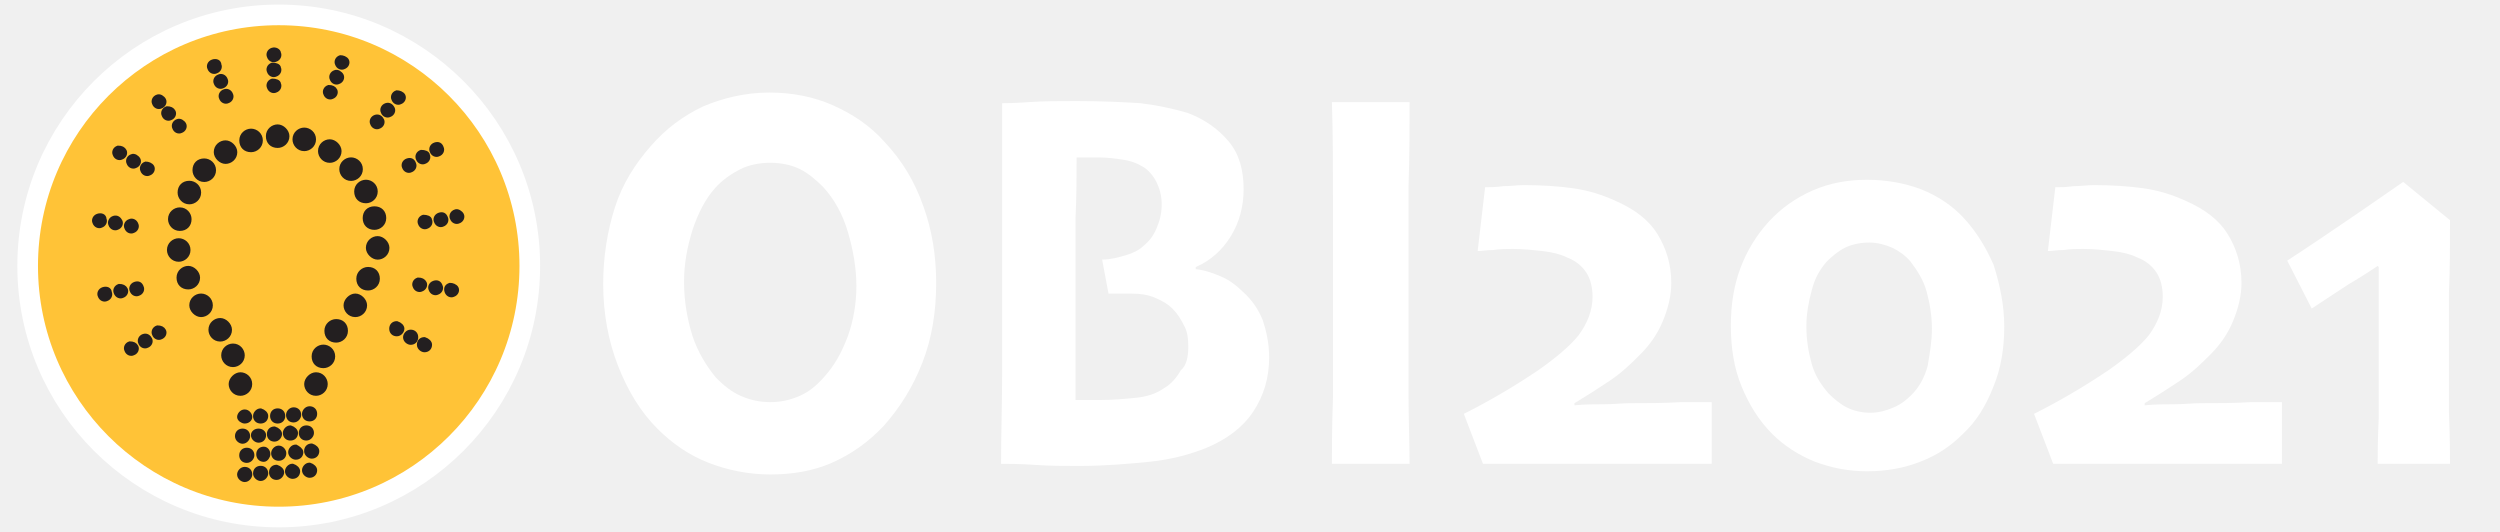
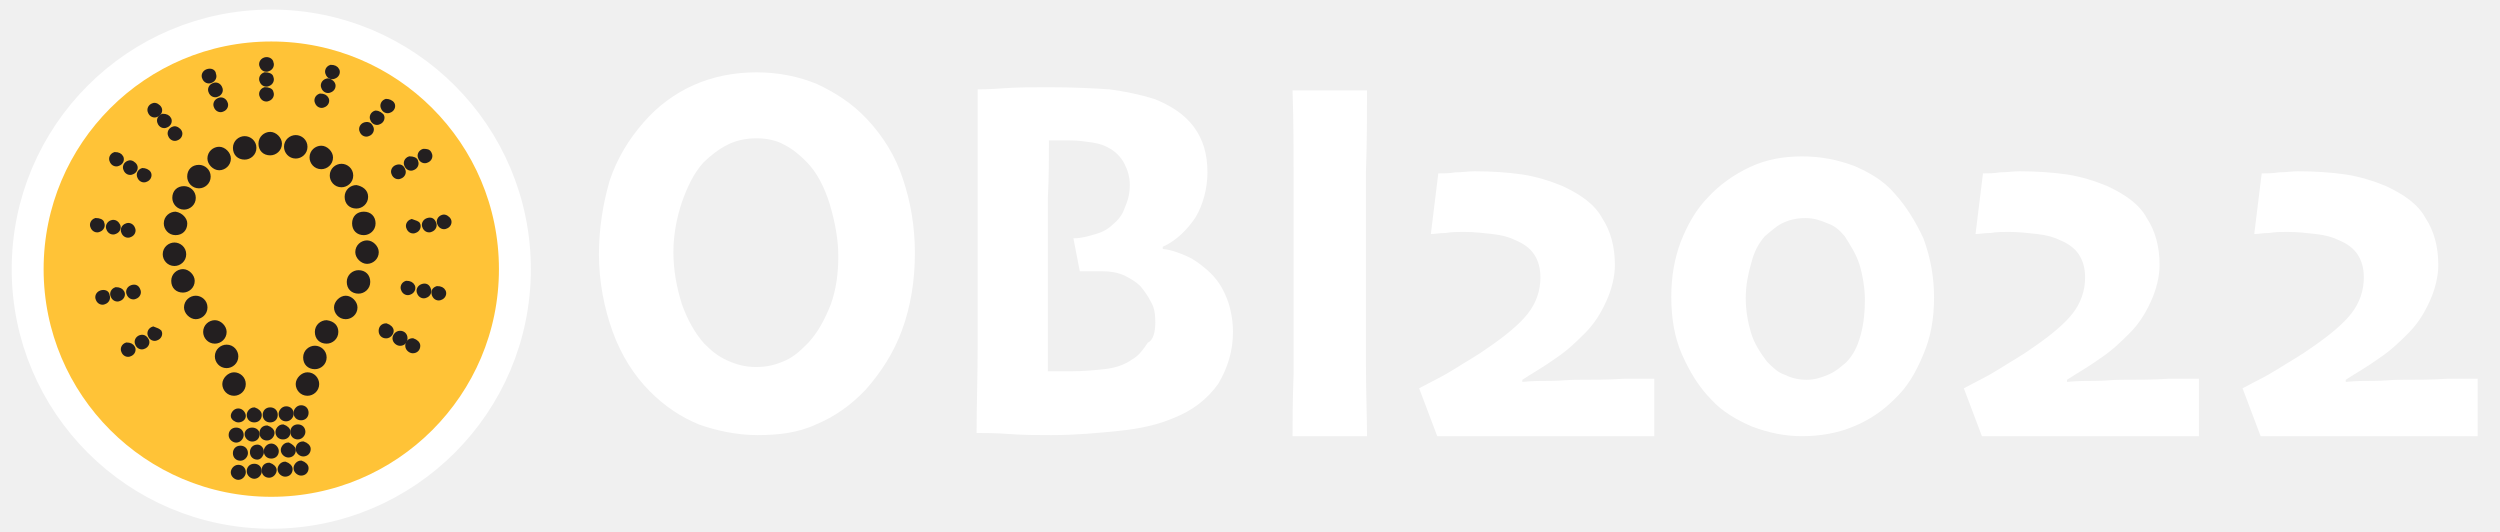
<svg xmlns="http://www.w3.org/2000/svg" version="1.1" id="Layer_1" x="0px" y="0px" viewBox="0 0 235 50" style="enable-background:new 0 0 235 50;" xml:space="preserve">
  <style type="text/css">
- 	.st0{fill-rule:evenodd;clip-rule:evenodd;fill:#FFC337;stroke:#FFFFFF;stroke-width:1.94;stroke-miterlimit:10;}
- 	.st1{fill-rule:evenodd;clip-rule:evenodd;fill:#231F20;stroke:#231F20;stroke-width:0.426;stroke-miterlimit:10;}
- 	.st2{fill-rule:evenodd;clip-rule:evenodd;fill:#231F20;stroke:#231F20;stroke-width:0.213;stroke-miterlimit:10;}
+ 	.st0{fill-rule:evenodd;clip-rule:evenodd;fill:#FFC337;stroke:#FFFFFF;stroke-width:3;stroke-miterlimit:10;}
+ 	.st1{fill-rule:evenodd;clip-rule:evenodd;fill:#231F20;stroke:#231F20;stroke-width:0.414;stroke-miterlimit:10;}
+ 	.st2{fill-rule:evenodd;clip-rule:evenodd;fill:#231F20;stroke:#231F20;stroke-width:0.207;stroke-miterlimit:10;}
	.st3{enable-background:new    ;}
	.st4{fill:#FFFFFF;}
</style>
-   <circle class="st0" cx="26.2" cy="25" r="23.6" />
+   <circle class="st0" cx="25.5" cy="25.3" r="22.9" />
  <g>
-     <path class="st1" d="M23.5,39.2c0,0.2-0.2,0.4-0.5,0.4c-0.2,0-0.5-0.2-0.5-0.4s0.2-0.5,0.5-0.5S23.5,39,23.5,39.2L23.5,39.2z" />
-     <path class="st1" d="M25,39.1c0,0.3-0.2,0.5-0.5,0.5S24,39.4,24,39.1c0-0.2,0.2-0.5,0.5-0.5C24.8,38.7,25,38.9,25,39.1L25,39.1z" />
-     <path class="st1" d="M26.6,39.1c0,0.3-0.2,0.5-0.5,0.5s-0.5-0.2-0.5-0.5s0.2-0.5,0.5-0.5S26.6,38.8,26.6,39.1L26.6,39.1z" />
-     <path class="st1" d="M28.1,39c0,0.2-0.2,0.5-0.5,0.5s-0.5-0.2-0.5-0.5c0-0.2,0.2-0.5,0.5-0.5S28.1,38.7,28.1,39L28.1,39z" />
-     <path class="st1" d="M29.6,38.9c0,0.3-0.2,0.5-0.5,0.5s-0.5-0.2-0.5-0.5c0-0.2,0.2-0.5,0.5-0.5S29.6,38.6,29.6,38.9L29.6,38.9z" />
-     <path class="st2" d="M30.7,36.1c0,0.6-0.5,1-1,1c-0.6,0-1-0.5-1-1s0.5-1,1-1C30.3,35.1,30.7,35.6,30.7,36.1L30.7,36.1z" />
-     <path class="st2" d="M31.4,33.5c0,0.6-0.5,1-1,1c-0.6,0-1-0.4-1-1s0.5-1,1-1S31.4,32.9,31.4,33.5L31.4,33.5z" />
-     <path class="st2" d="M32.6,31.1c0,0.6-0.5,1-1,1c-0.6,0-1-0.4-1-1s0.5-1,1-1C32.2,30.1,32.6,30.5,32.6,31.1L32.6,31.1z" />
-     <path class="st2" d="M34.4,28.7c0,0.6-0.5,1-1,1c-0.6,0-1-0.5-1-1s0.5-1,1-1S34.4,28.2,34.4,28.7L34.4,28.7z" />
-     <path class="st2" d="M35.6,26.2c0,0.6-0.5,1-1,1c-0.6,0-1-0.4-1-1s0.5-1,1-1C35.2,25.2,35.6,25.6,35.6,26.2L35.6,26.2z" />
-     <path class="st2" d="M36.5,23.3c0,0.6-0.5,1-1,1s-1-0.5-1-1c0-0.6,0.5-1,1-1S36.5,22.8,36.5,23.3L36.5,23.3z" />
-     <path class="st2" d="M36.2,20.5c0,0.6-0.5,1-1,1c-0.6,0-1-0.4-1-1s0.4-1,1-1S36.2,19.9,36.2,20.5L36.2,20.5z" />
-     <path class="st2" d="M35.4,18c0,0.6-0.5,1-1,1c-0.6,0-1-0.4-1-1s0.5-1,1-1S35.4,17.4,35.4,18L35.4,18z" />
-     <path class="st2" d="M34,15.9c0,0.6-0.5,1-1,1c-0.6,0-1-0.5-1-1c0-0.6,0.5-1,1-1S34,15.3,34,15.9L34,15.9z" />
-     <path class="st2" d="M32,14.2c0,0.6-0.5,1-1,1c-0.6,0-1-0.5-1-1c0-0.6,0.5-1,1-1S32,13.7,32,14.2L32,14.2z" />
-     <path class="st2" d="M29.6,13.1c0,0.6-0.5,1-1,1c-0.6,0-1-0.5-1-1c0-0.6,0.5-1,1-1S29.6,12.5,29.6,13.1L29.6,13.1z" />
-     <path class="st2" d="M27.1,12.8c0,0.6-0.5,1-1,1c-0.6,0-1-0.4-1-1s0.5-1,1-1S27.1,12.3,27.1,12.8L27.1,12.8z" />
-     <path class="st2" d="M24.6,13.2c0,0.6-0.5,1-1,1c-0.6,0-1-0.4-1-1s0.5-1,1-1S24.6,12.6,24.6,13.2L24.6,13.2z" />
-     <path class="st2" d="M22.2,14.3c0,0.6-0.5,1-1,1s-1-0.5-1-1c0-0.6,0.5-1,1-1S22.2,13.8,22.2,14.3L22.2,14.3z" />
-     <path class="st2" d="M20.2,16c0,0.6-0.5,1-1,1c-0.6,0-1-0.5-1-1c0-0.6,0.4-1,1-1C19.7,15,20.2,15.4,20.2,16L20.2,16z" />
-     <path class="st2" d="M18.8,18.1c0,0.6-0.5,1-1,1c-0.6,0-1-0.5-1-1c0-0.6,0.4-1,1-1C18.3,17.1,18.8,17.5,18.8,18.1L18.8,18.1z" />
-     <path class="st2" d="M17.9,20.6c0,0.6-0.4,1-1,1s-1-0.5-1-1c0-0.6,0.5-1,1-1C17.5,19.6,17.9,20.1,17.9,20.6L17.9,20.6z" />
-     <path class="st2" d="M17.8,23.5c0,0.6-0.5,1-1,1c-0.6,0-1-0.5-1-1c0-0.6,0.5-1,1-1S17.8,22.9,17.8,23.5L17.8,23.5z" />
-     <path class="st2" d="M18.7,26.1c0,0.6-0.5,1-1,1c-0.6,0-1-0.4-1-1s0.5-1,1-1S18.7,25.6,18.7,26.1L18.7,26.1z" />
-     <path class="st2" d="M19.9,28.7c0,0.6-0.5,1-1,1s-1-0.5-1-1c0-0.6,0.5-1,1-1S19.9,28.1,19.9,28.7L19.9,28.7z" />
-     <path class="st2" d="M21.7,31c0,0.6-0.5,1-1,1c-0.6,0-1-0.5-1-1c0-0.6,0.5-1,1-1S21.7,30.5,21.7,31L21.7,31z" />
-     <path class="st2" d="M22.9,33.4c0,0.6-0.5,1-1,1c-0.6,0-1-0.5-1-1c0-0.6,0.5-1,1-1C22.5,32.4,22.9,32.9,22.9,33.4L22.9,33.4z" />
-     <path class="st2" d="M23.6,36.1c0,0.6-0.5,1-1,1c-0.6,0-1-0.5-1-1s0.5-1,1-1S23.6,35.5,23.6,36.1L23.6,36.1z" />
+     <path class="st1" d="M22.9,39.1c0,0.2-0.2,0.4-0.5,0.4c-0.2,0-0.5-0.2-0.5-0.4s0.2-0.5,0.5-0.5S22.9,38.9,22.9,39.1L22.9,39.1z" />
+     <path class="st1" d="M24.4,39c0,0.3-0.2,0.5-0.5,0.5s-0.5-0.2-0.5-0.5c0-0.2,0.2-0.5,0.5-0.5C24.2,38.6,24.4,38.8,24.4,39L24.4,39z   " />
+     <path class="st1" d="M25.9,39c0,0.3-0.2,0.5-0.5,0.5s-0.5-0.2-0.5-0.5c0-0.3,0.2-0.5,0.5-0.5S25.9,38.7,25.9,39L25.9,39z" />
+     <path class="st1" d="M27.4,38.9c0,0.2-0.2,0.5-0.5,0.5c-0.3,0-0.5-0.2-0.5-0.5c0-0.2,0.2-0.5,0.5-0.5   C27.2,38.4,27.4,38.6,27.4,38.9L27.4,38.9z" />
+     <path class="st1" d="M28.8,38.8c0,0.3-0.2,0.5-0.5,0.5s-0.5-0.2-0.5-0.5c0-0.2,0.2-0.5,0.5-0.5S28.8,38.5,28.8,38.8L28.8,38.8z" />
+     <path class="st2" d="M29.9,36.1c0,0.6-0.5,1-1,1c-0.6,0-1-0.5-1-1s0.5-1,1-1C29.5,35.1,29.9,35.6,29.9,36.1L29.9,36.1z" />
+     <path class="st2" d="M30.6,33.6c0,0.6-0.5,1-1,1c-0.6,0-1-0.4-1-1s0.5-1,1-1S30.6,33,30.6,33.6L30.6,33.6z" />
+     <path class="st2" d="M31.7,31.2c0,0.6-0.5,1-1,1c-0.6,0-1-0.4-1-1s0.5-1,1-1C31.4,30.3,31.7,30.7,31.7,31.2L31.7,31.2z" />
+     <path class="st2" d="M33.5,28.9c0,0.6-0.5,1-1,1c-0.6,0-1-0.5-1-1s0.5-1,1-1S33.5,28.4,33.5,28.9L33.5,28.9z" />
+     <path class="st2" d="M34.7,26.5c0,0.6-0.5,1-1,1c-0.6,0-1-0.4-1-1c0-0.6,0.5-1,1-1C34.3,25.5,34.7,25.9,34.7,26.5L34.7,26.5z" />
+     <path class="st2" d="M35.5,23.7c0,0.6-0.5,1-1,1c-0.5,0-1-0.5-1-1c0-0.6,0.5-1,1-1C35,22.7,35.5,23.2,35.5,23.7L35.5,23.7z" />
+     <path class="st2" d="M35.2,21c0,0.6-0.5,1-1,1c-0.6,0-1-0.4-1-1s0.4-1,1-1S35.2,20.4,35.2,21L35.2,21z" />
+     <path class="st2" d="M34.5,18.5c0,0.6-0.5,1-1,1c-0.6,0-1-0.4-1-1s0.5-1,1-1C34,17.6,34.5,17.9,34.5,18.5L34.5,18.5z" />
+     <path class="st2" d="M33.1,16.5c0,0.6-0.5,1-1,1c-0.6,0-1-0.5-1-1c0-0.6,0.5-1,1-1C32.6,15.5,33.1,15.9,33.1,16.5L33.1,16.5z" />
+     <path class="st2" d="M31.2,14.8c0,0.6-0.5,1-1,1c-0.6,0-1-0.5-1-1c0-0.6,0.5-1,1-1S31.2,14.3,31.2,14.8L31.2,14.8z" />
+     <path class="st2" d="M28.8,13.8c0,0.6-0.5,1-1,1c-0.6,0-1-0.5-1-1c0-0.6,0.5-1,1-1S28.8,13.2,28.8,13.8L28.8,13.8z" />
+     <path class="st2" d="M26.4,13.5c0,0.6-0.5,1-1,1c-0.6,0-1-0.4-1-1s0.5-1,1-1S26.4,13,26.4,13.5L26.4,13.5z" />
+     <path class="st2" d="M24,13.9c0,0.6-0.5,1-1,1c-0.6,0-1-0.4-1-1s0.5-1,1-1C23.5,12.9,24,13.3,24,13.9L24,13.9z" />
+     <path class="st2" d="M21.6,14.9c0,0.6-0.5,1-1,1s-1-0.5-1-1c0-0.6,0.5-1,1-1S21.6,14.4,21.6,14.9L21.6,14.9z" />
+     <path class="st2" d="M19.7,16.6c0,0.6-0.5,1-1,1c-0.6,0-1-0.5-1-1c0-0.6,0.4-1,1-1C19.2,15.6,19.7,16,19.7,16.6L19.7,16.6z" />
+     <path class="st2" d="M18.3,18.6c0,0.6-0.5,1-1,1c-0.6,0-1-0.5-1-1c0-0.6,0.4-1,1-1C17.8,17.6,18.3,18,18.3,18.6L18.3,18.6z" />
+     <path class="st2" d="M17.5,21c0,0.6-0.4,1-1,1c-0.6,0-1-0.5-1-1c0-0.6,0.5-1,1-1C17.1,20.1,17.5,20.6,17.5,21L17.5,21z" />
+     <path class="st2" d="M17.4,23.9c0,0.6-0.5,1-1,1c-0.6,0-1-0.5-1-1c0-0.6,0.5-1,1-1C16.9,22.9,17.4,23.3,17.4,23.9L17.4,23.9z" />
+     <path class="st2" d="M18.2,26.4c0,0.6-0.5,1-1,1c-0.6,0-1-0.4-1-1s0.5-1,1-1S18.2,25.9,18.2,26.4L18.2,26.4z" />
+     <path class="st2" d="M19.4,28.9c0,0.6-0.5,1-1,1s-1-0.5-1-1c0-0.6,0.5-1,1-1S19.4,28.3,19.4,28.9L19.4,28.9z" />
+     <path class="st2" d="M21.2,31.2c0,0.6-0.5,1-1,1c-0.6,0-1-0.5-1-1c0-0.6,0.5-1,1-1S21.2,30.7,21.2,31.2L21.2,31.2z" />
+     <path class="st2" d="M22.3,33.5c0,0.6-0.5,1-1,1c-0.6,0-1-0.5-1-1c0-0.6,0.5-1,1-1C21.9,32.5,22.3,33,22.3,33.5L22.3,33.5z" />
+     <path class="st2" d="M23,36.1c0,0.6-0.5,1-1,1c-0.6,0-1-0.5-1-1s0.5-1,1-1S23,35.5,23,36.1L23,36.1z" />
    <g>
-       <path class="st1" d="M37.8,30.9c0,0.2-0.2,0.5-0.5,0.5s-0.5-0.2-0.5-0.5s0.2-0.5,0.5-0.5C37.6,30.5,37.8,30.7,37.8,30.9L37.8,30.9    z" />
-       <path class="st1" d="M39.1,31.7c0,0.3-0.2,0.5-0.5,0.5c-0.2,0-0.5-0.2-0.5-0.5c0-0.2,0.2-0.5,0.5-0.5    C38.9,31.2,39.1,31.4,39.1,31.7L39.1,31.7z" />
-       <path class="st1" d="M40.4,32.4c0,0.3-0.2,0.5-0.5,0.5c-0.2,0-0.5-0.2-0.5-0.5s0.2-0.5,0.5-0.5C40.2,32,40.4,32.2,40.4,32.4    L40.4,32.4z" />
-       <path class="st1" d="M39.9,26.6c0.1,0.2,0,0.5-0.3,0.6c-0.2,0.1-0.5,0-0.6-0.3c-0.1-0.2,0-0.5,0.3-0.6    C39.6,26.3,39.8,26.4,39.9,26.6L39.9,26.6z" />
-       <path class="st1" d="M41.4,26.9c0.1,0.2,0,0.5-0.3,0.6c-0.2,0.1-0.5,0-0.6-0.3c-0.1-0.2,0-0.5,0.3-0.6    C41.1,26.5,41.3,26.6,41.4,26.9L41.4,26.9z" />
-       <path class="st1" d="M40.4,20.7c0.1,0.2,0,0.5-0.3,0.6c-0.2,0.1-0.5,0-0.6-0.3c-0.1-0.2,0-0.5,0.3-0.6    C40.1,20.4,40.4,20.5,40.4,20.7L40.4,20.7z" />
-       <path class="st1" d="M41.9,20.5c0.1,0.2,0,0.5-0.3,0.6c-0.2,0.1-0.5,0-0.6-0.3c-0.1-0.2,0-0.5,0.3-0.6    C41.6,20.1,41.8,20.2,41.9,20.5L41.9,20.5z" />
-       <path class="st1" d="M43.4,20.2c0.1,0.2,0,0.5-0.3,0.6c-0.2,0.1-0.5,0-0.6-0.3c-0.1-0.2,0-0.5,0.3-0.6C43,19.8,43.3,20,43.4,20.2    L43.4,20.2z" />
-       <path class="st1" d="M38.9,15.4c0.1,0.2,0,0.5-0.3,0.6c-0.2,0.1-0.5,0-0.6-0.3c-0.1-0.2,0-0.5,0.3-0.6    C38.6,15,38.8,15.1,38.9,15.4L38.9,15.4z" />
-       <path class="st1" d="M40.2,14.6c0.1,0.2,0,0.5-0.3,0.6c-0.2,0.1-0.5,0-0.6-0.3c-0.1-0.2,0-0.5,0.3-0.6    C39.9,14.3,40.2,14.4,40.2,14.6L40.2,14.6z" />
-       <path class="st1" d="M41.5,13.9c0.1,0.2,0,0.5-0.3,0.6c-0.2,0.1-0.5,0-0.6-0.3c-0.1-0.2,0-0.5,0.3-0.6    C41.2,13.5,41.4,13.6,41.5,13.9L41.5,13.9z" />
-       <path class="st1" d="M35.9,11.3c0.1,0.2,0,0.5-0.3,0.6c-0.2,0.1-0.5,0-0.6-0.3c-0.1-0.2,0-0.5,0.3-0.6    C35.6,10.9,35.8,11.1,35.9,11.3L35.9,11.3z" />
-       <path class="st1" d="M36.9,10.2c0.1,0.2,0,0.5-0.3,0.6c-0.2,0.1-0.5,0-0.6-0.3c-0.1-0.2,0-0.5,0.3-0.6C36.6,9.8,36.8,10,36.9,10.2    L36.9,10.2z" />
-       <path class="st1" d="M37.9,9c0.1,0.2,0,0.5-0.3,0.6c-0.2,0.1-0.5,0-0.6-0.3c-0.1-0.2,0-0.5,0.3-0.6C37.5,8.7,37.8,8.8,37.9,9    L37.9,9z" />
-       <path class="st1" d="M31.5,8.5c0.1,0.2,0,0.5-0.3,0.6c-0.2,0.1-0.5,0-0.6-0.3c-0.1-0.2,0-0.5,0.3-0.6C31.2,8.2,31.4,8.3,31.5,8.5    L31.5,8.5z" />
-       <path class="st1" d="M32.1,7.1c0.1,0.2,0,0.5-0.3,0.6c-0.2,0.1-0.5,0-0.6-0.3c-0.1-0.2,0-0.5,0.3-0.6C31.7,6.7,32,6.9,32.1,7.1    L32.1,7.1z" />
-       <path class="st1" d="M32.6,5.7c0.1,0.2,0,0.5-0.3,0.6c-0.2,0.1-0.5,0-0.6-0.3c-0.1-0.2,0-0.5,0.3-0.6C32.2,5.4,32.5,5.5,32.6,5.7    L32.6,5.7z" />
-       <path class="st1" d="M26.2,7.9c0.1,0.2,0,0.5-0.3,0.6c-0.2,0.1-0.5,0-0.6-0.3c-0.1-0.2,0-0.5,0.3-0.6C25.9,7.6,26.2,7.7,26.2,7.9    L26.2,7.9z" />
-       <path class="st1" d="M26.2,6.4c0.1,0.2,0,0.5-0.3,0.6c-0.2,0.1-0.5,0-0.6-0.3c-0.1-0.2,0-0.5,0.3-0.6C25.9,6.1,26.2,6.2,26.2,6.4    L26.2,6.4z" />
-       <path class="st1" d="M26.2,5c0.1,0.2,0,0.5-0.3,0.6c-0.2,0.1-0.5,0-0.6-0.3c-0.1-0.2,0-0.5,0.3-0.6S26.2,4.8,26.2,5L26.2,5z" />
-       <path class="st1" d="M20.6,6.1c0.1,0.2,0,0.5-0.3,0.6c-0.2,0.1-0.5,0-0.6-0.3c-0.1-0.2,0-0.5,0.3-0.6S20.6,5.8,20.6,6.1L20.6,6.1z    " />
-       <path class="st1" d="M21.2,7.5c0.1,0.2,0,0.5-0.3,0.6c-0.2,0.1-0.5,0-0.6-0.3c-0.1-0.2,0-0.5,0.3-0.6C20.8,7.1,21.1,7.2,21.2,7.5    L21.2,7.5z" />
-       <path class="st1" d="M21.7,8.9c0.1,0.2,0,0.5-0.3,0.6c-0.2,0.1-0.5,0-0.6-0.3c-0.1-0.2,0-0.5,0.3-0.6C21.3,8.5,21.6,8.6,21.7,8.9    L21.7,8.9z" />
-       <path class="st1" d="M15.4,9.4c0.1,0.2,0,0.5-0.3,0.6c-0.2,0.1-0.5,0-0.6-0.3c-0.1-0.2,0-0.5,0.3-0.6C15,9,15.3,9.2,15.4,9.4    L15.4,9.4z" />
-       <path class="st1" d="M16.3,10.5c0.1,0.2,0,0.5-0.3,0.6c-0.2,0.1-0.5,0-0.6-0.3c-0.1-0.2,0-0.5,0.3-0.6    C16,10.2,16.2,10.3,16.3,10.5L16.3,10.5z" />
-       <path class="st1" d="M17.3,11.7c0.1,0.2,0,0.5-0.3,0.6c-0.2,0.1-0.5,0-0.6-0.3c-0.1-0.2,0-0.5,0.3-0.6    C16.9,11.3,17.2,11.5,17.3,11.7L17.3,11.7z" />
-       <path class="st1" d="M14.3,15.7c0.1,0.2,0,0.5-0.3,0.6c-0.2,0.1-0.5,0-0.6-0.3c-0.1-0.2,0-0.5,0.3-0.6    C13.9,15.4,14.2,15.5,14.3,15.7L14.3,15.7z" />
-       <path class="st1" d="M12.8,21.1c0.1,0.2,0,0.5-0.3,0.6c-0.2,0.1-0.5,0-0.6-0.3c-0.1-0.2,0-0.5,0.3-0.6    C12.4,20.7,12.7,20.8,12.8,21.1L12.8,21.1z" />
-       <path class="st1" d="M13.3,27c0.1,0.2,0,0.5-0.3,0.6c-0.2,0.1-0.5,0-0.6-0.3c-0.1-0.2,0-0.5,0.3-0.6S13.2,26.7,13.3,27L13.3,27z" />
-       <path class="st1" d="M15.4,31.1c0.1,0.2,0,0.5-0.3,0.6c-0.2,0.1-0.5,0-0.6-0.3c-0.1-0.2,0-0.5,0.3-0.6    C15.1,30.8,15.3,30.9,15.4,31.1L15.4,31.1z" />
-       <path class="st1" d="M14.1,31.9c0.1,0.2,0,0.5-0.3,0.6c-0.2,0.1-0.5,0-0.6-0.3c-0.1-0.2,0-0.5,0.3-0.6S14,31.7,14.1,31.9    L14.1,31.9z" />
-       <path class="st1" d="M12.8,32.6c0.1,0.2,0,0.5-0.3,0.6c-0.2,0.1-0.5,0-0.6-0.3c-0.1-0.2,0-0.5,0.3-0.6    C12.5,32.3,12.7,32.4,12.8,32.6L12.8,32.6z" />
-       <path class="st1" d="M11.8,27.2c0.1,0.2,0,0.5-0.3,0.6c-0.2,0.1-0.5,0-0.6-0.3c-0.1-0.2,0-0.5,0.3-0.6    C11.5,26.9,11.7,27,11.8,27.2L11.8,27.2z" />
-       <path class="st1" d="M10.3,27.5c0.1,0.2,0,0.5-0.3,0.6c-0.2,0.1-0.5,0-0.6-0.3c-0.1-0.2,0-0.5,0.3-0.6S10.3,27.2,10.3,27.5    L10.3,27.5z" />
-       <path class="st1" d="M11.3,20.8c0.1,0.2,0,0.5-0.3,0.6c-0.2,0.1-0.5,0-0.6-0.3c-0.1-0.2,0-0.5,0.3-0.6S11.2,20.6,11.3,20.8    L11.3,20.8z" />
-       <path class="st1" d="M9.8,20.6c0.1,0.2,0,0.5-0.3,0.6c-0.2,0.1-0.5,0-0.6-0.3c-0.1-0.2,0-0.5,0.3-0.6S9.8,20.3,9.8,20.6L9.8,20.6z    " />
-       <path class="st1" d="M13,15c0.1,0.2,0,0.5-0.3,0.6c-0.2,0.1-0.5,0-0.6-0.3c-0.1-0.2,0-0.5,0.3-0.6C12.6,14.6,12.9,14.8,13,15    L13,15z" />
-       <path class="st1" d="M11.7,14.2c0.1,0.2,0,0.5-0.3,0.6c-0.2,0.1-0.5,0-0.6-0.3c-0.1-0.2,0-0.5,0.3-0.6    C11.4,13.9,11.6,14,11.7,14.2L11.7,14.2z" />
-       <path class="st1" d="M42.9,27.1c0.1,0.2,0,0.5-0.3,0.6c-0.2,0.1-0.5,0-0.6-0.3s0-0.5,0.3-0.6C42.5,26.8,42.8,26.9,42.9,27.1    L42.9,27.1z" />
+       <path class="st1" d="M36.8,31.1c0,0.2-0.2,0.5-0.5,0.5s-0.5-0.2-0.5-0.5c0-0.3,0.2-0.5,0.5-0.5C36.6,30.7,36.8,30.9,36.8,31.1    L36.8,31.1z" />
+       <path class="st1" d="M38.1,31.8c0,0.3-0.2,0.5-0.5,0.5c-0.2,0-0.5-0.2-0.5-0.5c0-0.2,0.2-0.5,0.5-0.5S38.1,31.5,38.1,31.8    L38.1,31.8z" />
+       <path class="st1" d="M39.3,32.5c0,0.3-0.2,0.5-0.5,0.5c-0.2,0-0.5-0.2-0.5-0.5s0.2-0.5,0.5-0.5C39.1,32.1,39.3,32.3,39.3,32.5    L39.3,32.5z" />
+       <path class="st1" d="M38.8,26.9c0.1,0.2,0,0.5-0.3,0.6c-0.2,0.1-0.5,0-0.6-0.3c-0.1-0.2,0-0.5,0.3-0.6    C38.5,26.6,38.7,26.7,38.8,26.9L38.8,26.9z" />
+       <path class="st1" d="M40.3,27.2c0.1,0.2,0,0.5-0.3,0.6c-0.2,0.1-0.5,0-0.6-0.3c-0.1-0.2,0-0.5,0.3-0.6    C40,26.8,40.2,26.9,40.3,27.2L40.3,27.2z" />
+       <path class="st1" d="M39.3,21.1c0.1,0.2,0,0.5-0.3,0.6c-0.2,0.1-0.5,0-0.6-0.3c-0.1-0.2,0-0.5,0.3-0.6C39,20.9,39.3,21,39.3,21.1    L39.3,21.1z" />
+       <path class="st1" d="M40.8,21c0.1,0.2,0,0.5-0.3,0.6c-0.2,0.1-0.5,0-0.6-0.3c-0.1-0.2,0-0.5,0.3-0.6S40.7,20.7,40.8,21L40.8,21z" />
+       <path class="st1" d="M42.2,20.7c0.1,0.2,0,0.5-0.3,0.6c-0.2,0.1-0.5,0-0.6-0.3c-0.1-0.2,0-0.5,0.3-0.6    C41.8,20.3,42.1,20.5,42.2,20.7L42.2,20.7z" />
+       <path class="st1" d="M37.9,16c0.1,0.2,0,0.5-0.3,0.6c-0.2,0.1-0.5,0-0.6-0.3c-0.1-0.2,0-0.5,0.3-0.6C37.6,15.6,37.8,15.7,37.9,16    L37.9,16z" />
+       <path class="st1" d="M39.1,15.2c0.1,0.2,0,0.5-0.3,0.6c-0.2,0.1-0.5,0-0.6-0.3c-0.1-0.2,0-0.5,0.3-0.6    C38.8,14.9,39.1,15,39.1,15.2L39.1,15.2z" />
+       <path class="st1" d="M40.4,14.5c0.1,0.2,0,0.5-0.3,0.6c-0.2,0.1-0.5,0-0.6-0.3c-0.1-0.2,0-0.5,0.3-0.6    C40.1,14.2,40.3,14.2,40.4,14.5L40.4,14.5z" />
+       <path class="st1" d="M34.9,12c0.1,0.2,0,0.5-0.3,0.6c-0.2,0.1-0.5,0-0.6-0.3c-0.1-0.2,0-0.5,0.3-0.6C34.7,11.6,34.8,11.8,34.9,12    L34.9,12z" />
+       <path class="st1" d="M35.9,10.9c0.1,0.2,0,0.5-0.3,0.6c-0.2,0.1-0.5,0-0.6-0.3c-0.1-0.2,0-0.5,0.3-0.6    C35.6,10.6,35.8,10.8,35.9,10.9L35.9,10.9z" />
+       <path class="st1" d="M36.9,9.8c0.1,0.2,0,0.5-0.3,0.6c-0.2,0.1-0.5,0-0.6-0.3c-0.1-0.2,0-0.5,0.3-0.6C36.5,9.5,36.8,9.6,36.9,9.8    L36.9,9.8z" />
+       <path class="st1" d="M30.7,9.3c0.1,0.2,0,0.5-0.3,0.6c-0.2,0.1-0.5,0-0.6-0.3c-0.1-0.2,0-0.5,0.3-0.6C30.4,9,30.6,9.1,30.7,9.3    L30.7,9.3z" />
+       <path class="st1" d="M31.3,7.9c0.1,0.2,0,0.5-0.3,0.6c-0.2,0.1-0.5,0-0.6-0.3c-0.1-0.2,0-0.5,0.3-0.6C30.9,7.5,31.2,7.7,31.3,7.9    L31.3,7.9z" />
+       <path class="st1" d="M31.7,6.6c0.1,0.2,0,0.5-0.3,0.6c-0.2,0.1-0.5,0-0.6-0.3c-0.1-0.2,0-0.5,0.3-0.6C31.4,6.3,31.6,6.4,31.7,6.6    L31.7,6.6z" />
+       <path class="st1" d="M25.5,8.7c0.1,0.2,0,0.5-0.3,0.6c-0.2,0.1-0.5,0-0.6-0.3c-0.1-0.2,0-0.5,0.3-0.6C25.2,8.4,25.5,8.5,25.5,8.7    L25.5,8.7z" />
+       <path class="st1" d="M25.5,7.3c0.1,0.2,0,0.5-0.3,0.6c-0.2,0.1-0.5,0-0.6-0.3c-0.1-0.2,0-0.5,0.3-0.6C25.2,7,25.5,7.1,25.5,7.3    L25.5,7.3z" />
+       <path class="st1" d="M25.5,5.9c0.1,0.2,0,0.5-0.3,0.6c-0.2,0.1-0.5,0-0.6-0.3c-0.1-0.2,0-0.5,0.3-0.6S25.5,5.7,25.5,5.9L25.5,5.9z    " />
+       <path class="st1" d="M20.1,7c0.1,0.2,0,0.5-0.3,0.6c-0.2,0.1-0.5,0-0.6-0.3c-0.1-0.2,0-0.5,0.3-0.6C19.8,6.6,20.1,6.7,20.1,7    L20.1,7z" />
+       <path class="st1" d="M20.7,8.3c0.1,0.2,0,0.5-0.3,0.6c-0.2,0.1-0.5,0-0.6-0.3c-0.1-0.2,0-0.5,0.3-0.6C20.3,7.9,20.6,8,20.7,8.3    L20.7,8.3z" />
+       <path class="st1" d="M21.2,9.7c0.1,0.2,0,0.5-0.3,0.6c-0.2,0.1-0.5,0-0.6-0.3c-0.1-0.2,0-0.5,0.3-0.6C20.8,9.3,21.1,9.4,21.2,9.7    L21.2,9.7z" />
+       <path class="st1" d="M15,10.2c0.1,0.2,0,0.5-0.3,0.6c-0.2,0.1-0.5,0-0.6-0.3c-0.1-0.2,0-0.5,0.3-0.6C14.6,9.8,14.9,10,15,10.2    L15,10.2z" />
+       <path class="st1" d="M15.9,11.2c0.1,0.2,0,0.5-0.3,0.6c-0.2,0.1-0.5,0-0.6-0.3c-0.1-0.2,0-0.5,0.3-0.6    C15.6,10.9,15.8,11,15.9,11.2L15.9,11.2z" />
+       <path class="st1" d="M16.9,12.4c0.1,0.2,0,0.5-0.3,0.6c-0.2,0.1-0.5,0-0.6-0.3c-0.1-0.2,0-0.5,0.3-0.6    C16.5,12,16.8,12.2,16.9,12.4L16.9,12.4z" />
+       <path class="st1" d="M14,16.3c0.1,0.2,0,0.5-0.3,0.6c-0.2,0.1-0.5,0-0.6-0.3c-0.1-0.2,0-0.5,0.3-0.6C13.6,16,13.9,16.1,14,16.3    L14,16.3z" />
+       <path class="st1" d="M12.5,21.5c0.1,0.2,0,0.5-0.3,0.6c-0.2,0.1-0.5,0-0.6-0.3c-0.1-0.2,0-0.5,0.3-0.6    C12.1,21.1,12.4,21.2,12.5,21.5L12.5,21.5z" />
+       <path class="st1" d="M13,27.3c0.1,0.2,0,0.5-0.3,0.6c-0.2,0.1-0.5,0-0.6-0.3c-0.1-0.2,0-0.5,0.3-0.6C12.7,26.9,12.9,27,13,27.3    L13,27.3z" />
+       <path class="st1" d="M15,31.2c0.1,0.2,0,0.5-0.3,0.6c-0.2,0.1-0.5,0-0.6-0.3c-0.1-0.2,0-0.5,0.3-0.6C14.7,31,14.9,31.1,15,31.2    L15,31.2z" />
+       <path class="st1" d="M13.8,32c0.1,0.2,0,0.5-0.3,0.6c-0.2,0.1-0.5,0-0.6-0.3c-0.1-0.2,0-0.5,0.3-0.6C13.5,31.6,13.7,31.8,13.8,32    L13.8,32z" />
+       <path class="st1" d="M12.5,32.7c0.1,0.2,0,0.5-0.3,0.6c-0.2,0.1-0.5,0-0.6-0.3c-0.1-0.2,0-0.5,0.3-0.6    C12.2,32.4,12.4,32.5,12.5,32.7L12.5,32.7z" />
+       <path class="st1" d="M11.5,27.5c0.1,0.2,0,0.5-0.3,0.6c-0.2,0.1-0.5,0-0.6-0.3c-0.1-0.2,0-0.5,0.3-0.6    C11.2,27.2,11.4,27.3,11.5,27.5L11.5,27.5z" />
+       <path class="st1" d="M10.1,27.8c0.1,0.2,0,0.5-0.3,0.6c-0.2,0.1-0.5,0-0.6-0.3c-0.1-0.2,0-0.5,0.3-0.6S10.1,27.5,10.1,27.8    L10.1,27.8z" />
+       <path class="st1" d="M11.1,21.2c0.1,0.2,0,0.5-0.3,0.6c-0.2,0.1-0.5,0-0.6-0.3c-0.1-0.2,0-0.5,0.3-0.6S11,21,11.1,21.2L11.1,21.2z    " />
+       <path class="st1" d="M9.6,21c0.1,0.2,0,0.5-0.3,0.6c-0.2,0.1-0.5,0-0.6-0.3c-0.1-0.2,0-0.5,0.3-0.6C9.3,20.7,9.6,20.8,9.6,21    L9.6,21z" />
+       <path class="st1" d="M12.7,15.6c0.1,0.2,0,0.5-0.3,0.6c-0.2,0.1-0.5,0-0.6-0.3c-0.1-0.2,0-0.5,0.3-0.6    C12.3,15.2,12.6,15.4,12.7,15.6L12.7,15.6z" />
+       <path class="st1" d="M11.4,14.8c0.1,0.2,0,0.5-0.3,0.6c-0.2,0.1-0.5,0-0.6-0.3c-0.1-0.2,0-0.5,0.3-0.6    C11.1,14.5,11.3,14.6,11.4,14.8L11.4,14.8z" />
+       <path class="st1" d="M41.7,27.4c0.1,0.2,0,0.5-0.3,0.6c-0.2,0.1-0.5,0-0.6-0.3c-0.1-0.3,0-0.5,0.3-0.6    C41.4,27.1,41.6,27.2,41.7,27.4L41.7,27.4z" />
    </g>
-     <path class="st1" d="M23.3,41c0,0.2-0.2,0.5-0.5,0.5c-0.2,0-0.5-0.2-0.5-0.5s0.2-0.5,0.5-0.5C23.1,40.5,23.3,40.7,23.3,41L23.3,41z   " />
-     <path class="st1" d="M24.8,40.9c0,0.3-0.2,0.5-0.5,0.5c-0.2,0-0.5-0.2-0.5-0.5c0-0.2,0.2-0.4,0.5-0.4   C24.6,40.5,24.8,40.7,24.8,40.9L24.8,40.9z" />
-     <path class="st1" d="M26.3,40.8c0,0.2-0.2,0.5-0.5,0.5s-0.5-0.2-0.5-0.5s0.2-0.5,0.5-0.5C26.1,40.4,26.3,40.6,26.3,40.8L26.3,40.8z   " />
-     <path class="st1" d="M27.8,40.7c0,0.3-0.2,0.5-0.5,0.5s-0.5-0.2-0.5-0.5c0-0.2,0.2-0.5,0.5-0.5C27.6,40.3,27.8,40.5,27.8,40.7   L27.8,40.7z" />
-     <path class="st1" d="M29.3,40.7c0,0.2-0.2,0.5-0.5,0.5s-0.5-0.2-0.5-0.5s0.2-0.5,0.5-0.5C29.1,40.2,29.3,40.4,29.3,40.7L29.3,40.7z   " />
-     <path class="st1" d="M23.7,42.8c0,0.2-0.2,0.5-0.5,0.5s-0.5-0.2-0.5-0.5s0.2-0.5,0.5-0.5S23.7,42.5,23.7,42.8L23.7,42.8z" />
-     <path class="st1" d="M25.2,42.7c0,0.2-0.2,0.5-0.4,0.5c-0.3,0-0.5-0.2-0.5-0.5s0.2-0.5,0.5-0.5C25,42.2,25.2,42.4,25.2,42.7   L25.2,42.7z" />
-     <path class="st1" d="M26.7,42.6c0,0.3-0.2,0.5-0.5,0.5s-0.5-0.2-0.5-0.5c0-0.2,0.2-0.5,0.5-0.5S26.7,42.4,26.7,42.6L26.7,42.6z" />
-     <path class="st1" d="M28.3,42.5c0,0.3-0.2,0.5-0.5,0.5c-0.2,0-0.5-0.2-0.5-0.5c0-0.2,0.2-0.5,0.5-0.5C28,42.1,28.3,42.3,28.3,42.5   L28.3,42.5z" />
-     <path class="st1" d="M29.8,42.4c0,0.3-0.2,0.5-0.5,0.5c-0.2,0-0.5-0.2-0.5-0.5s0.2-0.5,0.5-0.5C29.6,42,29.8,42.2,29.8,42.4   L29.8,42.4z" />
-     <path class="st1" d="M23.5,44.6c0,0.2-0.2,0.5-0.5,0.5c-0.2,0-0.5-0.2-0.5-0.5c0-0.2,0.2-0.5,0.5-0.5S23.5,44.3,23.5,44.6   L23.5,44.6z" />
-     <path class="st1" d="M25,44.5c0,0.2-0.2,0.5-0.5,0.5c-0.2,0-0.5-0.2-0.5-0.5s0.2-0.5,0.5-0.5S25,44.2,25,44.5L25,44.5z" />
-     <path class="st1" d="M26.5,44.4c0,0.2-0.2,0.5-0.5,0.5s-0.5-0.2-0.5-0.5s0.2-0.5,0.5-0.5C26.3,44,26.5,44.2,26.5,44.4L26.5,44.4z" />
-     <path class="st1" d="M28,44.3c0,0.3-0.2,0.5-0.5,0.5c-0.2,0-0.5-0.2-0.5-0.5c0-0.2,0.2-0.5,0.5-0.5C27.8,43.9,28,44.1,28,44.3   L28,44.3z" />
-     <path class="st1" d="M29.6,44.2c0,0.3-0.2,0.5-0.5,0.5c-0.2,0-0.5-0.2-0.5-0.5c0-0.2,0.2-0.5,0.5-0.5C29.4,43.8,29.6,44,29.6,44.2   L29.6,44.2z" />
+     <path class="st1" d="M22.7,40.9c0,0.2-0.2,0.5-0.5,0.5c-0.2,0-0.5-0.2-0.5-0.5c0-0.3,0.2-0.5,0.5-0.5   C22.5,40.4,22.7,40.6,22.7,40.9L22.7,40.9z" />
+     <path class="st1" d="M24.2,40.8c0,0.3-0.2,0.5-0.5,0.5c-0.2,0-0.5-0.2-0.5-0.5c0-0.2,0.2-0.4,0.5-0.4C24,40.4,24.2,40.6,24.2,40.8   L24.2,40.8z" />
+     <path class="st1" d="M25.6,40.7c0,0.2-0.2,0.5-0.5,0.5s-0.5-0.2-0.5-0.5c0-0.3,0.2-0.5,0.5-0.5C25.4,40.3,25.6,40.5,25.6,40.7   L25.6,40.7z" />
+     <path class="st1" d="M27.1,40.6c0,0.3-0.2,0.5-0.5,0.5s-0.5-0.2-0.5-0.5c0-0.2,0.2-0.5,0.5-0.5C26.9,40.2,27.1,40.4,27.1,40.6   L27.1,40.6z" />
+     <path class="st1" d="M28.5,40.6c0,0.2-0.2,0.5-0.5,0.5s-0.5-0.2-0.5-0.5c0-0.3,0.2-0.5,0.5-0.5C28.3,40.1,28.5,40.3,28.5,40.6   L28.5,40.6z" />
+     <path class="st1" d="M23.1,42.6c0,0.2-0.2,0.5-0.5,0.5s-0.5-0.2-0.5-0.5c0-0.3,0.2-0.5,0.5-0.5S23.1,42.3,23.1,42.6L23.1,42.6z" />
+     <path class="st1" d="M24.6,42.5c0,0.2-0.2,0.5-0.4,0.5c-0.3,0-0.5-0.2-0.5-0.5c0-0.3,0.2-0.5,0.5-0.5C24.4,42,24.6,42.2,24.6,42.5   L24.6,42.5z" />
+     <path class="st1" d="M26,42.4c0,0.3-0.2,0.5-0.5,0.5S25,42.7,25,42.4c0-0.2,0.2-0.5,0.5-0.5S26,42.2,26,42.4L26,42.4z" />
+     <path class="st1" d="M27.6,42.3c0,0.3-0.2,0.5-0.5,0.5c-0.2,0-0.5-0.2-0.5-0.5c0-0.2,0.2-0.5,0.5-0.5   C27.3,41.9,27.6,42.1,27.6,42.3L27.6,42.3z" />
+     <path class="st1" d="M29,42.2c0,0.3-0.2,0.5-0.5,0.5c-0.2,0-0.5-0.2-0.5-0.5c0-0.3,0.2-0.5,0.5-0.5C28.8,41.8,29,42,29,42.2   L29,42.2z" />
+     <path class="st1" d="M22.9,44.4c0,0.2-0.2,0.5-0.5,0.5c-0.2,0-0.5-0.2-0.5-0.5c0-0.2,0.2-0.5,0.5-0.5S22.9,44.1,22.9,44.4   L22.9,44.4z" />
+     <path class="st1" d="M24.4,44.3c0,0.2-0.2,0.5-0.5,0.5c-0.2,0-0.5-0.2-0.5-0.5s0.2-0.5,0.5-0.5S24.4,44,24.4,44.3L24.4,44.3z" />
+     <path class="st1" d="M25.8,44.2c0,0.2-0.2,0.5-0.5,0.5s-0.5-0.2-0.5-0.5c0-0.3,0.2-0.5,0.5-0.5C25.6,43.8,25.8,44,25.8,44.2   L25.8,44.2z" />
+     <path class="st1" d="M27.3,44.1c0,0.3-0.2,0.5-0.5,0.5c-0.2,0-0.5-0.2-0.5-0.5c0-0.2,0.2-0.5,0.5-0.5   C27.1,43.7,27.3,43.9,27.3,44.1L27.3,44.1z" />
+     <path class="st1" d="M28.8,44c0,0.3-0.2,0.5-0.5,0.5c-0.2,0-0.5-0.2-0.5-0.5c0-0.2,0.2-0.5,0.5-0.5C28.6,43.6,28.8,43.8,28.8,44   L28.8,44z" />
  </g>
  <g class="st3">
    <g>
-       <path class="st4" d="M88,26.6c0,2.7-0.4,5.2-1.3,7.5s-2.1,4.2-3.6,5.9c-1.5,1.6-3.1,2.7-4.9,3.5s-3.8,1.1-5.8,1.1    c-2,0-4-0.4-5.8-1.1c-1.8-0.7-3.4-1.8-4.8-3.2c-1.6-1.6-2.8-3.6-3.7-5.9s-1.4-4.9-1.4-7.7c0-2.6,0.4-5,1.1-7.2    c0.7-2.2,1.9-4.1,3.4-5.8c1.4-1.6,3-2.8,4.9-3.7c1.9-0.8,4-1.3,6.2-1.3c2.2,0,4.2,0.4,6,1.2s3.5,1.9,4.9,3.5    c1.6,1.7,2.8,3.7,3.6,6C87.6,21.6,88,24,88,26.6z M80.5,26.9c0-1.7-0.3-3.4-0.8-5.1c-0.5-1.7-1.3-3.1-2.3-4.2    c-0.7-0.7-1.4-1.3-2.2-1.7c-0.8-0.4-1.8-0.6-2.8-0.6c-1,0-2,0.2-2.8,0.6s-1.7,1-2.4,1.8c-0.9,1-1.6,2.4-2.1,3.9    c-0.5,1.6-0.8,3.2-0.8,4.9c0,1.8,0.3,3.5,0.8,5.1c0.5,1.5,1.3,2.8,2.2,3.9c0.7,0.7,1.4,1.3,2.3,1.7c0.9,0.4,1.8,0.6,2.8,0.6    c1,0,1.9-0.2,2.8-0.6s1.6-1,2.3-1.8c0.9-1,1.6-2.2,2.2-3.8C80.2,30.2,80.5,28.6,80.5,26.9z" />
-       <path class="st4" d="M119.3,33.6c0,1.9-0.5,3.6-1.5,5.1c-1,1.5-2.5,2.6-4.4,3.4c-1.5,0.6-3.3,1.1-5.3,1.3c-2,0.2-4.2,0.4-6.7,0.4    c-1.3,0-2.7,0-4.1-0.1s-2.5-0.1-3.2-0.1c0-2.8,0.1-5.6,0.1-8.5c0-2.9,0-6,0-9.3c0-3.6,0-7.2,0-10.6c0-3.5,0-5.3,0-5.5    c0.3,0,1.1,0,2.5-0.1c1.4-0.1,2.9-0.1,4.5-0.1c2.4,0,4.4,0.1,6,0.2c1.6,0.2,3,0.5,4.4,0.9c1.6,0.6,2.9,1.5,3.9,2.7    s1.4,2.7,1.4,4.5c0,1.6-0.4,3.1-1.2,4.4s-1.9,2.3-3.3,2.9v0.2c0.9,0.1,1.7,0.4,2.4,0.7c0.7,0.3,1.4,0.8,2,1.4    c0.9,0.8,1.5,1.7,1.9,2.7C119,31,119.3,32.2,119.3,33.6z M111.7,32.6c0-0.8-0.1-1.5-0.4-2c-0.3-0.6-0.6-1.1-1.1-1.6    c-0.4-0.4-0.9-0.7-1.6-1s-1.4-0.4-2.2-0.4c-0.6,0-1.1,0-1.5,0c-0.4,0-0.6,0-0.7,0l-0.6-3.2c0.8,0,1.5-0.2,2.2-0.4    c0.7-0.2,1.3-0.5,1.7-0.9c0.5-0.4,0.9-0.9,1.2-1.6s0.5-1.4,0.5-2.3c0-0.8-0.2-1.5-0.5-2.1s-0.8-1.2-1.4-1.5    c-0.5-0.3-1.1-0.5-1.8-0.6c-0.7-0.1-1.4-0.2-2.2-0.2c-0.4,0-0.8,0-1.2,0c-0.4,0-0.7,0-0.9,0c0,1.7,0,3.6-0.1,5.7    c0,2.1,0,3.9,0,5.5c0,1.7,0,4,0,6.9s0,4.5,0,4.7c0.2,0,0.5,0,0.9,0s0.9,0,1.4,0c1.2,0,2.3-0.1,3.3-0.2c1.1-0.1,2-0.4,2.7-0.9    c0.7-0.4,1.2-1,1.6-1.7C111.5,34.4,111.7,33.6,111.7,32.6z" />
-       <path class="st4" d="M132.5,43.6h-7.3c0-1.4,0-3.5,0.1-6.2c0-2.7,0-6.4,0-11.1c0-2,0-4.4,0-7.5c0-3,0-6.1-0.1-9.2h7.3    c0,2.3,0,5-0.1,8c0,3,0,5.7,0,8.1c0,4.8,0,8.5,0,11.1S132.5,41.7,132.5,43.6z" />
-       <path class="st4" d="M160.8,43.6c-0.4,0-1.9,0-4.6,0s-4.8,0-6.4,0c-1.8,0-3.8,0-6.1,0s-3.8,0-4.3,0l-1.8-4.7    c1.2-0.6,2.3-1.2,3.5-1.9c1.2-0.7,2.3-1.4,3.5-2.2c1.7-1.2,3-2.3,3.8-3.3c0.8-1.1,1.3-2.3,1.3-3.6c0-0.9-0.2-1.7-0.6-2.3    c-0.4-0.6-1-1.1-1.8-1.4c-0.6-0.3-1.4-0.5-2.3-0.6s-1.8-0.2-2.8-0.2c-0.6,0-1.2,0-1.8,0.1c-0.6,0-1.1,0.1-1.5,0.1l0.7-6    c0.5,0,1,0,1.7-0.1c0.7,0,1.3-0.1,1.9-0.1c1.7,0,3.3,0.1,4.7,0.3s2.7,0.6,4,1.2c1.8,0.8,3.1,1.8,3.9,3.1c0.8,1.3,1.3,2.8,1.3,4.6    c0,1.2-0.3,2.4-0.8,3.6c-0.5,1.2-1.2,2.2-2.1,3.1c-0.8,0.8-1.7,1.7-2.9,2.5c-1.2,0.8-2.3,1.5-3.3,2.1l0,0.2c1-0.1,1.9-0.1,2.8-0.1    c0.9,0,1.7-0.1,2.4-0.1c1.6,0,3.2,0,4.8-0.1c1.6,0,2.6,0,2.9,0V43.6z" />
-       <path class="st4" d="M188.4,30.7c0,2-0.3,3.9-1,5.6c-0.7,1.8-1.6,3.3-2.9,4.5c-1.1,1.1-2.4,2-4,2.6c-1.5,0.6-3.2,0.9-5,0.9    c-1.7,0-3.3-0.3-4.9-0.9c-1.5-0.6-2.9-1.5-4-2.6c-1.3-1.3-2.2-2.8-2.9-4.5s-1-3.6-1-5.7c0-2,0.3-3.8,0.9-5.4    c0.6-1.6,1.5-3.1,2.7-4.4c1.1-1.2,2.5-2.2,4.1-2.9c1.6-0.7,3.3-1,5.1-1c1.8,0,3.5,0.3,5.1,0.9c1.5,0.6,2.9,1.5,4,2.7    c1.2,1.3,2.1,2.8,2.8,4.4C188,26.8,188.4,28.7,188.4,30.7z M181.6,30.9c0-1.2-0.2-2.4-0.5-3.5c-0.3-1.1-0.9-2-1.5-2.8    c-0.5-0.6-1.1-1-1.7-1.3c-0.7-0.3-1.4-0.5-2.2-0.5c-0.9,0-1.7,0.2-2.3,0.5c-0.6,0.3-1.2,0.8-1.7,1.3c-0.6,0.7-1.1,1.5-1.4,2.7    c-0.3,1.1-0.5,2.2-0.5,3.4c0,1.3,0.2,2.4,0.5,3.5c0.3,1.1,0.9,2,1.6,2.8c0.5,0.5,1.1,1,1.7,1.3c0.6,0.3,1.4,0.5,2.2,0.5    c0.8,0,1.5-0.2,2.2-0.5c0.7-0.3,1.2-0.7,1.7-1.2c0.7-0.7,1.2-1.6,1.5-2.7C181.4,33.2,181.6,32.1,181.6,30.9z" />
-       <path class="st4" d="M214.4,43.6c-0.4,0-1.9,0-4.6,0s-4.8,0-6.4,0c-1.8,0-3.8,0-6.1,0s-3.8,0-4.3,0l-1.8-4.7    c1.2-0.6,2.3-1.2,3.5-1.9c1.2-0.7,2.3-1.4,3.5-2.2c1.7-1.2,3-2.3,3.8-3.3c0.8-1.1,1.3-2.3,1.3-3.6c0-0.9-0.2-1.7-0.6-2.3    c-0.4-0.6-1-1.1-1.8-1.4c-0.6-0.3-1.4-0.5-2.3-0.6s-1.8-0.2-2.8-0.2c-0.6,0-1.2,0-1.8,0.1c-0.6,0-1.1,0.1-1.5,0.1l0.7-6    c0.5,0,1,0,1.7-0.1c0.7,0,1.3-0.1,1.9-0.1c1.7,0,3.3,0.1,4.7,0.3s2.7,0.6,4,1.2c1.8,0.8,3.1,1.8,3.9,3.1c0.8,1.3,1.3,2.8,1.3,4.6    c0,1.2-0.3,2.4-0.8,3.6c-0.5,1.2-1.2,2.2-2.1,3.1c-0.8,0.8-1.7,1.7-2.9,2.5c-1.2,0.8-2.3,1.5-3.3,2.1l0,0.2c1-0.1,1.9-0.1,2.8-0.1    c0.9,0,1.7-0.1,2.4-0.1c1.6,0,3.2,0,4.8-0.1c1.6,0,2.6,0,2.9,0V43.6z" />
-       <path class="st4" d="M230.3,43.6h-6.8c0-0.7,0-2.2,0.1-4.3c0-2.2,0-4.8,0-7.8c0-0.9,0-1.9,0-3.1c0-1.2,0-2.3,0-3.3l-0.1-0.1    c-0.6,0.4-1.5,1-2.7,1.7c-1.2,0.8-2.3,1.5-3.5,2.3l-2.3-4.5c2.3-1.5,4.5-3,6.7-4.5c2.2-1.5,3.6-2.5,4.2-2.9l4.4,3.6    c0,2.3,0,4.6-0.1,6.8c0,2.2,0,3.7,0,4.5c0,1.9,0,4.2,0,6.7C230.3,41.3,230.3,42.9,230.3,43.6z" />
+       <path class="st4" d="M86,23.8c0,2.6-0.4,5-1.2,7.2s-2,4-3.4,5.6c-1.4,1.5-3,2.6-4.7,3.3c-1.7,0.8-3.6,1-5.5,1    c-1.9,0-3.8-0.4-5.5-1c-1.7-0.7-3.2-1.7-4.6-3.1c-1.5-1.5-2.7-3.4-3.5-5.6s-1.3-4.7-1.3-7.3c0-2.5,0.4-4.8,1-6.9    c0.7-2.1,1.8-3.9,3.2-5.5c1.3-1.5,2.9-2.7,4.7-3.5c1.8-0.8,3.8-1.2,5.9-1.2c2.1,0,4,0.4,5.7,1.1c1.7,0.8,3.3,1.8,4.7,3.3    c1.5,1.6,2.7,3.5,3.4,5.7C85.6,19,86,21.3,86,23.8z M78.8,24.1c0-1.6-0.3-3.2-0.8-4.9c-0.5-1.6-1.2-3-2.2-4    c-0.7-0.7-1.3-1.2-2.1-1.6C73,13.2,72.1,13,71.1,13c-1,0-1.9,0.2-2.7,0.6c-0.8,0.4-1.6,1-2.3,1.7c-0.9,1-1.5,2.3-2,3.7    c-0.5,1.5-0.8,3.1-0.8,4.7c0,1.7,0.3,3.3,0.8,4.9c0.5,1.4,1.2,2.7,2.1,3.7c0.7,0.7,1.3,1.2,2.2,1.6c0.9,0.4,1.7,0.6,2.7,0.6    c1,0,1.8-0.2,2.7-0.6c0.9-0.4,1.5-1,2.2-1.7c0.9-1,1.5-2.1,2.1-3.6C78.6,27.2,78.8,25.7,78.8,24.1z" />
+       <path class="st4" d="M115.9,31.2c0,1.8-0.5,3.4-1.4,4.9c-1,1.4-2.4,2.5-4.2,3.2c-1.4,0.6-3.1,1-5.1,1.2s-4,0.4-6.4,0.4    c-1.2,0-2.6,0-3.9-0.1c-1.3-0.1-2.4-0.1-3.1-0.1c0-2.7,0.1-5.3,0.1-8.1s0-5.7,0-8.9c0-3.4,0-6.9,0-10.1c0-3.3,0-5.1,0-5.2    c0.3,0,1,0,2.4-0.1c1.3-0.1,2.8-0.1,4.3-0.1c2.3,0,4.2,0.1,5.7,0.2c1.5,0.2,2.9,0.5,4.2,0.9c1.5,0.6,2.8,1.4,3.7,2.6    s1.3,2.6,1.3,4.3c0,1.5-0.4,3-1.1,4.2c-0.8,1.2-1.8,2.2-3.1,2.8v0.2c0.9,0.1,1.6,0.4,2.3,0.7c0.7,0.3,1.3,0.8,1.9,1.3    c0.9,0.8,1.4,1.6,1.8,2.6C115.6,28.7,115.9,29.9,115.9,31.2z M108.6,30.3c0-0.8-0.1-1.4-0.4-1.9c-0.3-0.6-0.6-1-1-1.5    c-0.4-0.4-0.9-0.7-1.5-1c-0.7-0.3-1.3-0.4-2.1-0.4c-0.6,0-1,0-1.4,0s-0.6,0-0.7,0l-0.6-3.1c0.8,0,1.4-0.2,2.1-0.4    c0.7-0.2,1.2-0.5,1.6-0.9c0.5-0.4,0.9-0.9,1.1-1.5c0.3-0.7,0.5-1.3,0.5-2.2c0-0.8-0.2-1.4-0.5-2c-0.3-0.6-0.8-1.1-1.3-1.4    c-0.5-0.3-1-0.5-1.7-0.6c-0.7-0.1-1.3-0.2-2.1-0.2c-0.4,0-0.8,0-1.1,0c-0.4,0-0.7,0-0.9,0c0,1.6,0,3.4-0.1,5.4c0,2,0,3.7,0,5.2    c0,1.6,0,3.8,0,6.6c0,2.8,0,4.3,0,4.5c0.2,0,0.5,0,0.9,0s0.9,0,1.3,0c1.1,0,2.2-0.1,3.1-0.2c1-0.1,1.9-0.4,2.6-0.9    c0.7-0.4,1.1-1,1.5-1.6C108.4,32,108.6,31.2,108.6,30.3z" />
+       <path class="st4" d="M128.5,41h-7c0-1.3,0-3.3,0.1-5.9c0-2.6,0-6.1,0-10.6c0-1.9,0-4.2,0-7.2c0-2.9,0-5.8-0.1-8.8h7    c0,2.2,0,4.8-0.1,7.6c0,2.9,0,5.4,0,7.7c0,4.6,0,8.1,0,10.6C128.4,37,128.5,39.1,128.5,41z" />
+       <path class="st4" d="M155.5,41c-0.4,0-1.8,0-4.4,0s-4.6,0-6.1,0c-1.7,0-3.6,0-5.8,0s-3.6,0-4.1,0l-1.7-4.5    c1.1-0.6,2.2-1.1,3.3-1.8c1.1-0.7,2.2-1.3,3.3-2.1c1.6-1.1,2.9-2.2,3.6-3.1c0.8-1,1.2-2.2,1.2-3.4c0-0.9-0.2-1.6-0.6-2.2    c-0.4-0.6-1-1-1.7-1.3c-0.6-0.3-1.3-0.5-2.2-0.6s-1.7-0.2-2.7-0.2c-0.6,0-1.1,0-1.7,0.1c-0.6,0-1,0.1-1.4,0.1l0.7-5.7    c0.5,0,1,0,1.6-0.1c0.7,0,1.2-0.1,1.8-0.1c1.6,0,3.1,0.1,4.5,0.3c1.3,0.2,2.6,0.6,3.8,1.1c1.7,0.8,3,1.7,3.7,3    c0.8,1.2,1.2,2.7,1.2,4.4c0,1.1-0.3,2.3-0.8,3.4c-0.5,1.1-1.1,2.1-2,3c-0.8,0.8-1.6,1.6-2.8,2.4c-1.1,0.8-2.2,1.4-3.1,2v0.2    c1-0.1,1.8-0.1,2.7-0.1c0.9,0,1.6-0.1,2.3-0.1c1.5,0,3.1,0,4.6-0.1c1.5,0,2.5,0,2.8,0L155.5,41L155.5,41z" />
+       <path class="st4" d="M181.8,28c0,1.9-0.3,3.7-1,5.3c-0.7,1.7-1.5,3.1-2.8,4.3c-1,1-2.3,1.9-3.8,2.5c-1.4,0.6-3.1,0.9-4.8,0.9    c-1.6,0-3.1-0.3-4.7-0.9c-1.4-0.6-2.8-1.4-3.8-2.5c-1.2-1.2-2.1-2.7-2.8-4.3c-0.7-1.6-1-3.4-1-5.4c0-1.9,0.3-3.6,0.9-5.2    c0.6-1.5,1.4-3,2.6-4.2c1-1.1,2.4-2.1,3.9-2.8c1.5-0.7,3.1-1,4.9-1c1.7,0,3.3,0.3,4.9,0.9c1.4,0.6,2.8,1.4,3.8,2.6    c1.1,1.2,2,2.7,2.7,4.2C181.5,24.3,181.8,26.1,181.8,28z M175.3,28.2c0-1.1-0.2-2.3-0.5-3.3c-0.3-1-0.9-1.9-1.4-2.7    c-0.5-0.6-1-1-1.6-1.2c-0.7-0.3-1.3-0.5-2.1-0.5c-0.9,0-1.6,0.2-2.2,0.5c-0.6,0.3-1.1,0.8-1.6,1.2c-0.6,0.7-1,1.4-1.3,2.6    c-0.3,1-0.5,2.1-0.5,3.2c0,1.2,0.2,2.3,0.5,3.3c0.3,1,0.9,1.9,1.5,2.7c0.5,0.5,1,1,1.6,1.2c0.6,0.3,1.3,0.5,2.1,0.5    c0.8,0,1.4-0.2,2.1-0.5c0.7-0.3,1.1-0.7,1.6-1.1c0.7-0.7,1.1-1.5,1.4-2.6C175.2,30.4,175.3,29.3,175.3,28.2z" />
+       <path class="st4" d="M206.7,41c-0.4,0-1.8,0-4.4,0c-2.6,0-4.6,0-6.1,0c-1.7,0-3.6,0-5.8,0c-2.2,0-3.6,0-4.1,0l-1.7-4.5    c1.1-0.6,2.2-1.1,3.3-1.8c1.1-0.7,2.2-1.3,3.3-2.1c1.6-1.1,2.9-2.2,3.6-3.1c0.8-1,1.2-2.2,1.2-3.4c0-0.9-0.2-1.6-0.6-2.2    c-0.4-0.6-1-1-1.7-1.3c-0.6-0.3-1.3-0.5-2.2-0.6c-0.9-0.1-1.7-0.2-2.7-0.2c-0.6,0-1.1,0-1.7,0.1c-0.6,0-1,0.1-1.4,0.1l0.7-5.7    c0.5,0,1,0,1.6-0.1c0.7,0,1.2-0.1,1.8-0.1c1.6,0,3.1,0.1,4.5,0.3c1.3,0.2,2.6,0.6,3.8,1.1c1.7,0.8,3,1.7,3.7,3    c0.8,1.2,1.2,2.7,1.2,4.4c0,1.1-0.3,2.3-0.8,3.4c-0.5,1.1-1.1,2.1-2,3c-0.8,0.8-1.6,1.6-2.8,2.4c-1.1,0.8-2.2,1.4-3.1,2v0.2    c1-0.1,1.8-0.1,2.7-0.1s1.6-0.1,2.3-0.1c1.5,0,3.1,0,4.6-0.1c1.5,0,2.5,0,2.8,0L206.7,41L206.7,41z" />
+       <path class="st4" d="M232.9,41c-0.4,0-1.8,0-4.4,0s-4.6,0-6.1,0c-1.7,0-3.6,0-5.8,0c-2.2,0-3.6,0-4.1,0l-1.7-4.5    c1.1-0.6,2.2-1.1,3.3-1.8c1.1-0.7,2.2-1.3,3.3-2.1c1.6-1.1,2.9-2.2,3.6-3.1c0.8-1,1.2-2.2,1.2-3.4c0-0.9-0.2-1.6-0.6-2.2    c-0.4-0.6-1-1-1.7-1.3c-0.6-0.3-1.3-0.5-2.2-0.6s-1.7-0.2-2.7-0.2c-0.6,0-1.1,0-1.7,0.1c-0.6,0-1,0.1-1.4,0.1l0.7-5.7    c0.5,0,1,0,1.6-0.1c0.7,0,1.2-0.1,1.8-0.1c1.6,0,3.1,0.1,4.5,0.3c1.3,0.2,2.6,0.6,3.8,1.1c1.7,0.8,3,1.7,3.7,3    c0.8,1.2,1.2,2.7,1.2,4.4c0,1.1-0.3,2.3-0.8,3.4c-0.5,1.1-1.1,2.1-2,3c-0.8,0.8-1.6,1.6-2.8,2.4c-1.1,0.8-2.2,1.4-3.1,2v0.2    c1-0.1,1.8-0.1,2.7-0.1s1.6-0.1,2.3-0.1c1.5,0,3.1,0,4.6-0.1c1.5,0,2.5,0,2.8,0L232.9,41L232.9,41z" />
    </g>
  </g>
</svg>
